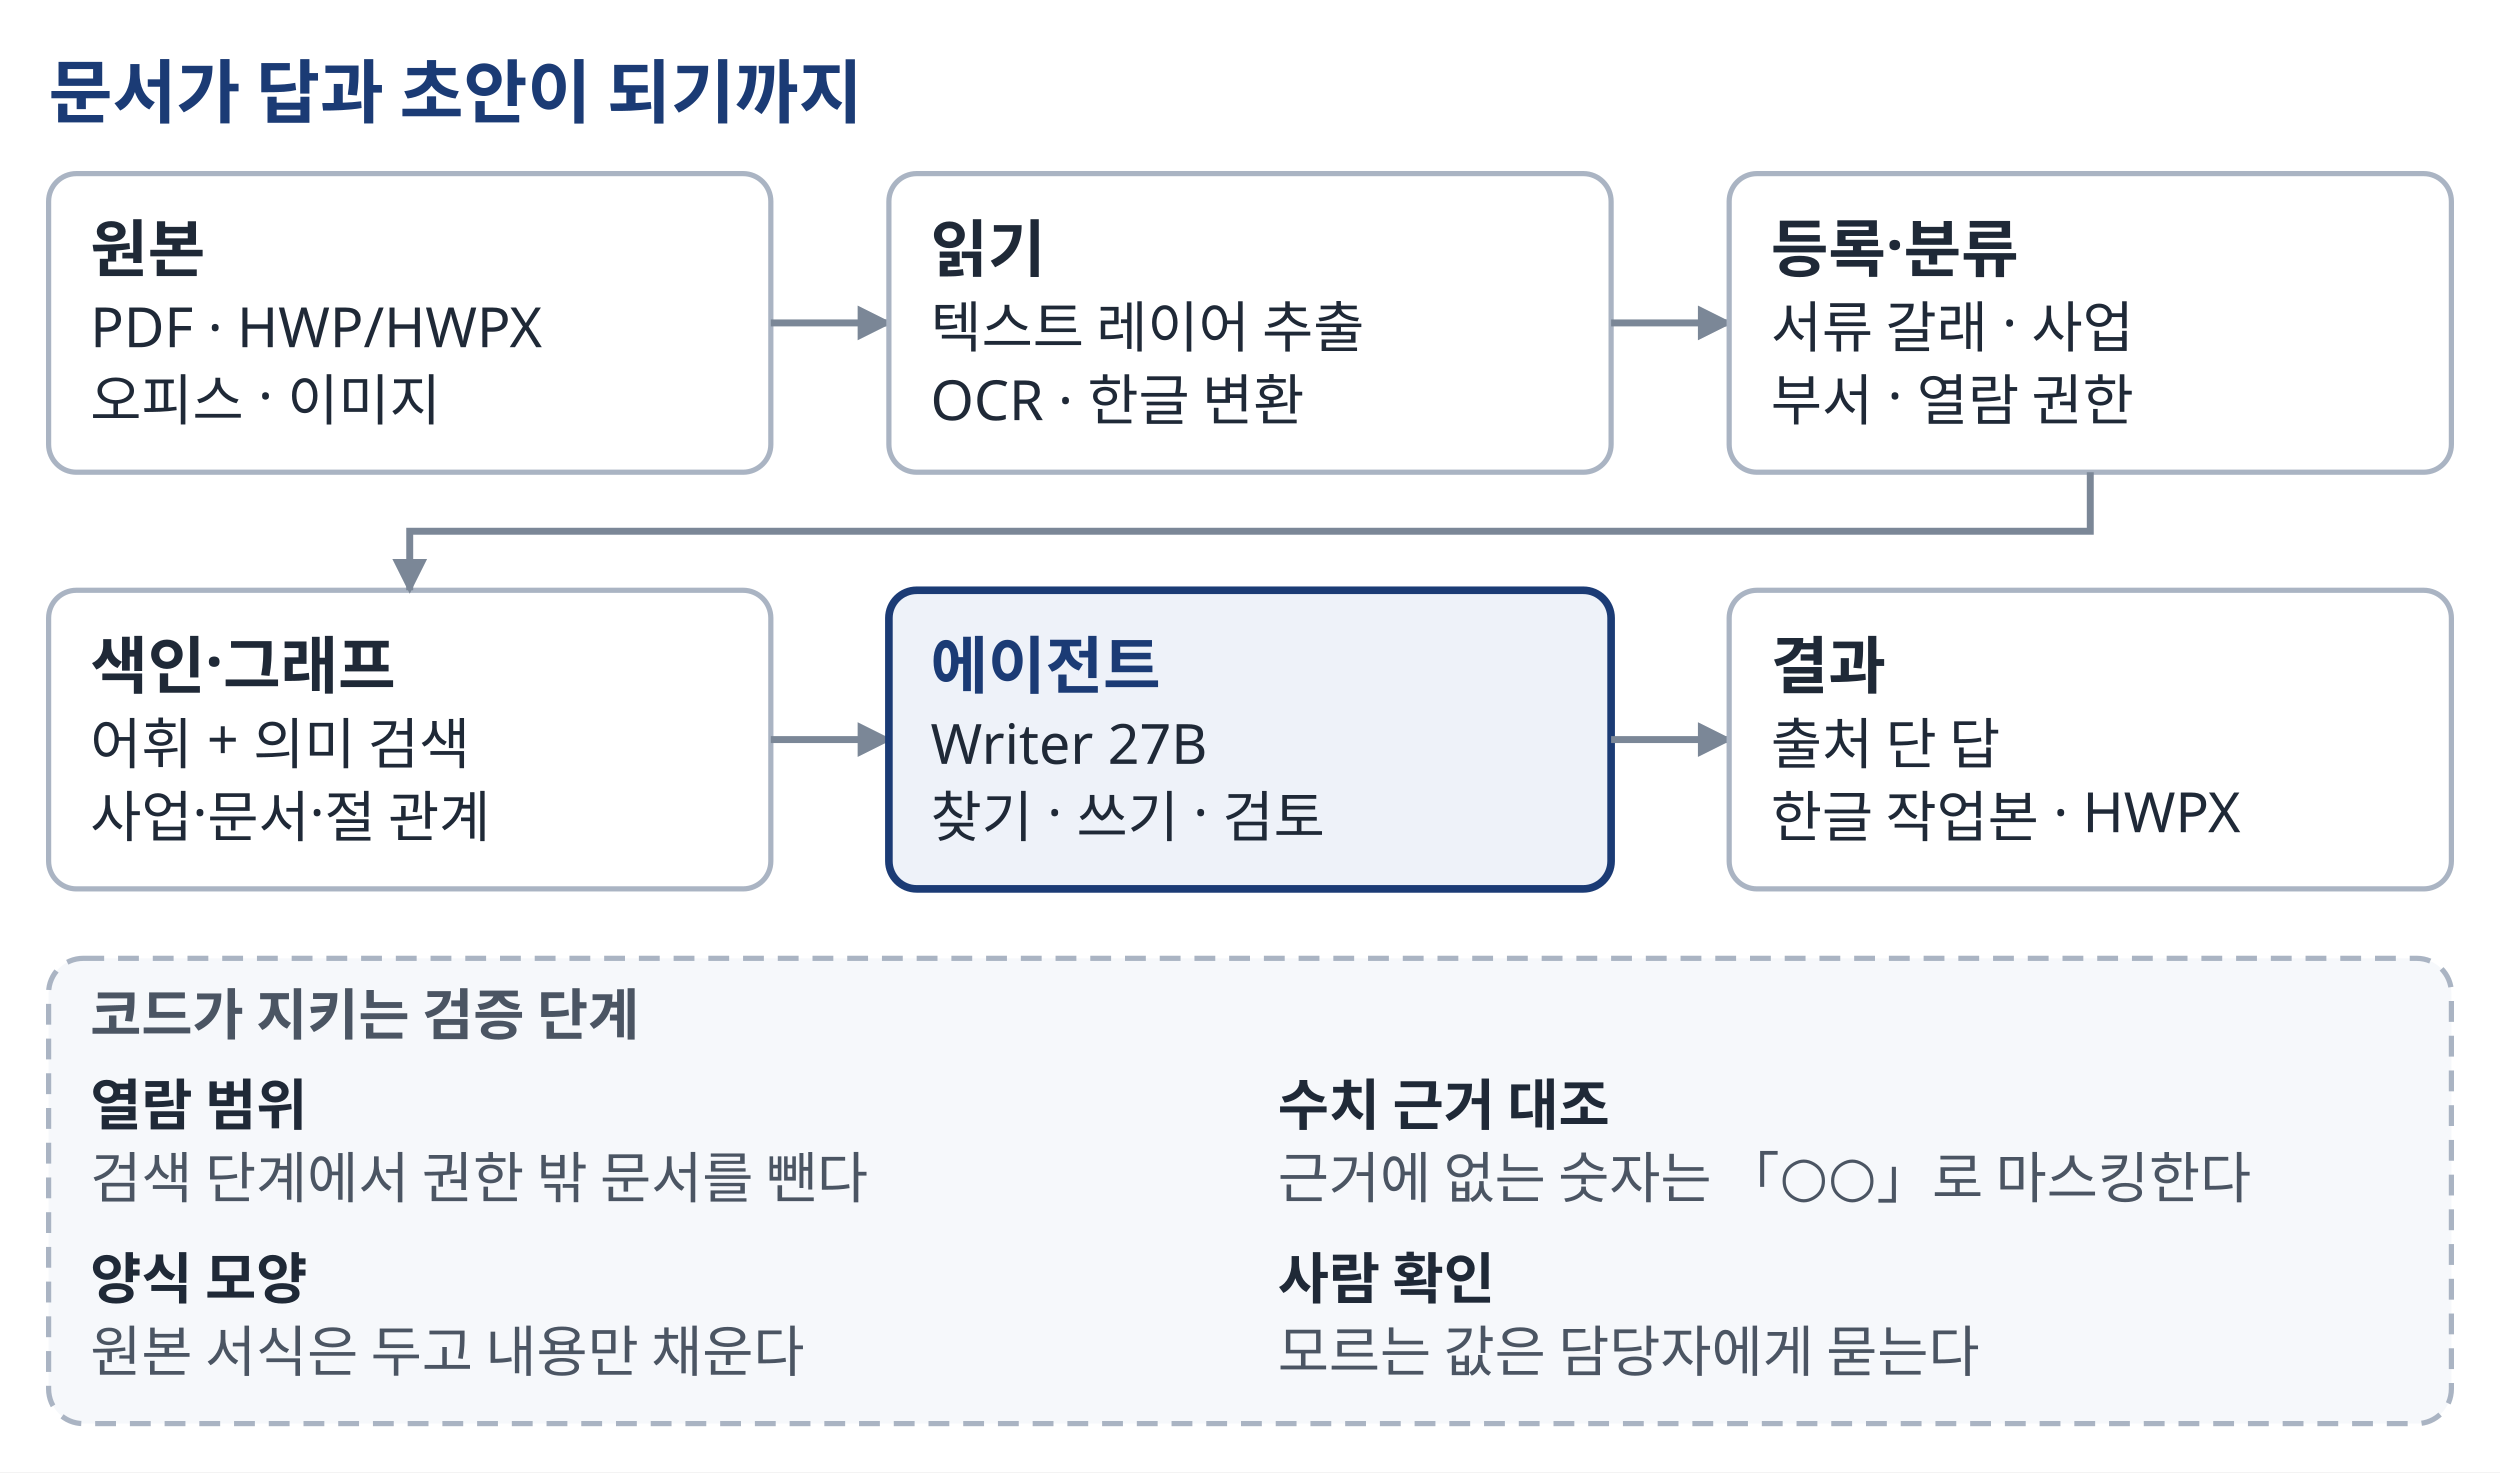
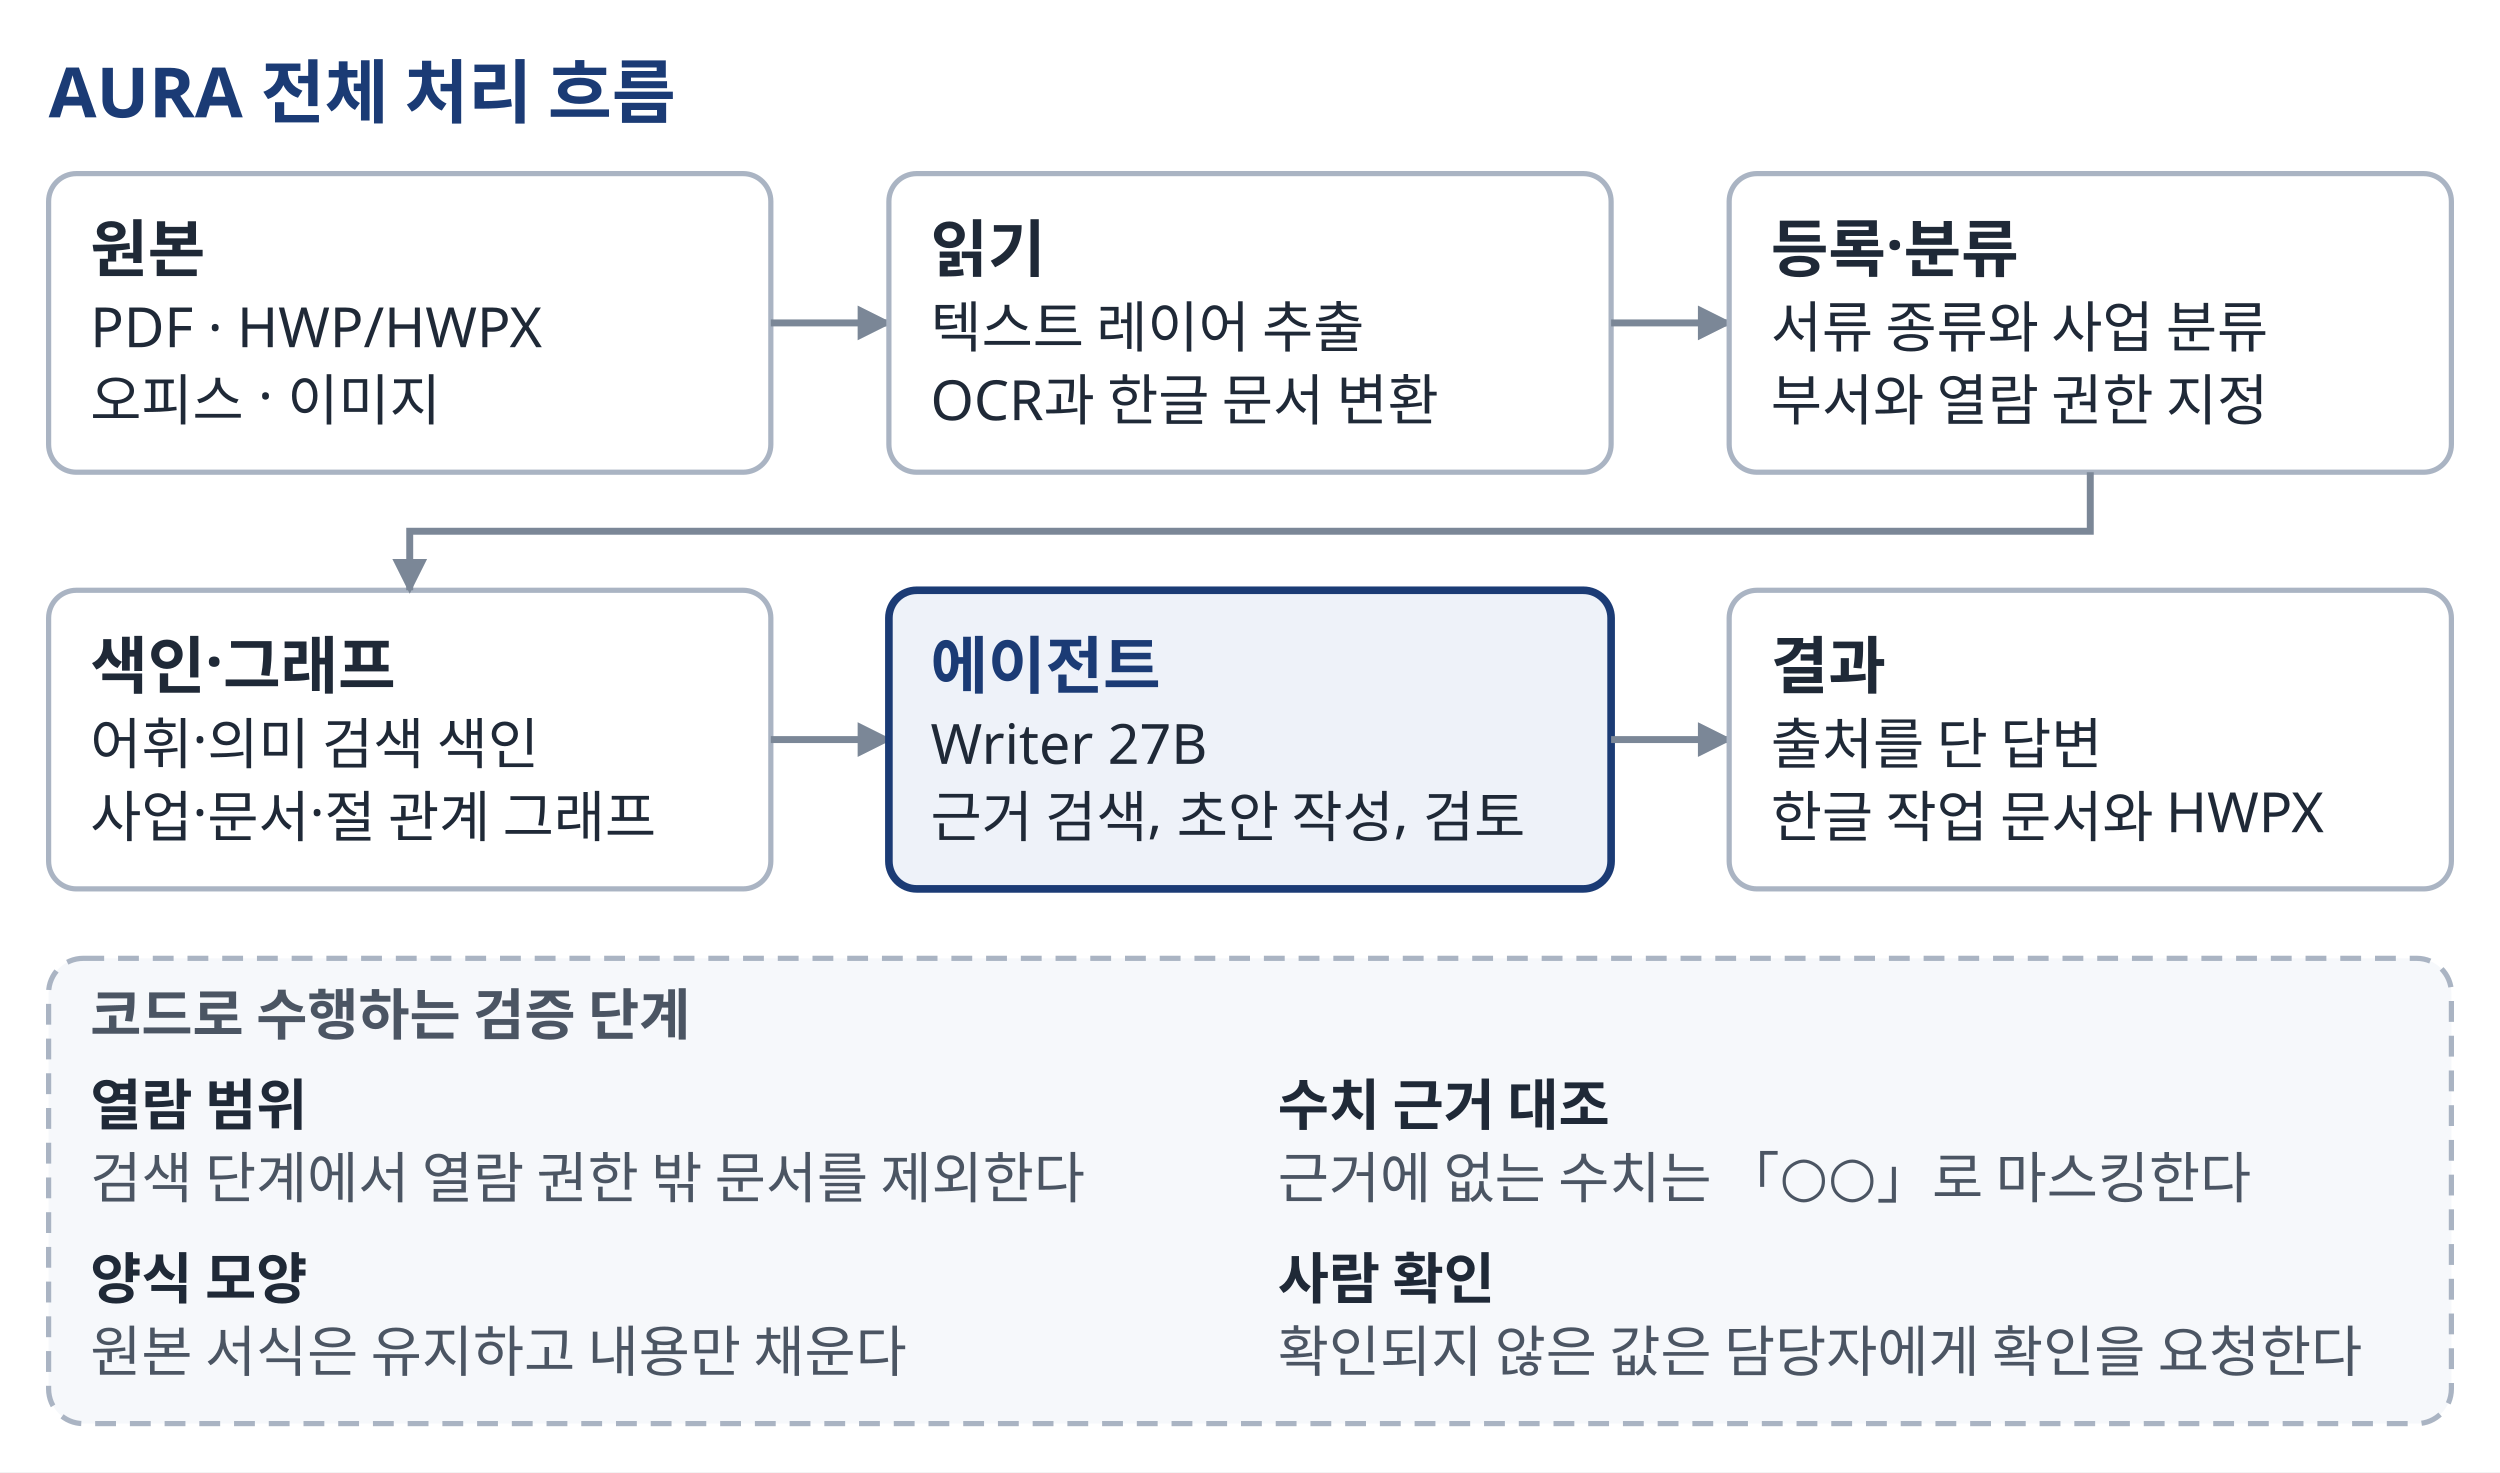
<svg xmlns="http://www.w3.org/2000/svg" width="720" height="424" viewBox="0 0 720 424" font-family="Pretendard, 'Noto Sans KR', 'Apple SD Gothic Neo', 'Malgun Gothic', sans-serif">
  <defs>
    <marker id="head" viewBox="0 0 10 10" refX="9" refY="5" markerWidth="5" markerHeight="5" orient="auto-start-reverse">
      <path d="M0,0 L10,5 L0,10 z" fill="#7b8797" />
    </marker>
    <marker id="tail" viewBox="0 0 10 10" refX="9" refY="5" markerWidth="5" markerHeight="5" orient="auto-start-reverse">
      <path d="M0,0 L10,5 L0,10 z" fill="#7b8797" />
    </marker>
  </defs>
  <rect width="720" height="424" fill="#ffffff" />
-   <text x="14.0" y="33.8" font-size="20" font-weight="700" fill="#1b3b75" text-anchor="start">문서가 답과 초안이 되기까지</text>
+   <text x="14.0" y="33.8" font-size="20" font-weight="700" fill="#1b3b75" text-anchor="start">AURA 전체 처리 흐름</text>
  <rect x="14.0" y="50.0" width="208.0" height="86.0" rx="8" fill="#ffffff" stroke="#aab4c3" stroke-width="1.5" />
  <text x="26.0" y="78.2" font-size="18" font-weight="700" fill="#1f2937" text-anchor="start">원본</text>
  <text x="26.0" y="100.0" font-size="16" font-weight="400" fill="#1f2937" text-anchor="start">PDF · HWP/HWPX</text>
  <text x="26.0" y="121.0" font-size="16" font-weight="400" fill="#1f2937" text-anchor="start">오피스 · 이미지</text>
  <path d="M222.0,93.0 L256.0,93.0" fill="none" stroke="#7b8797" stroke-width="2.0" marker-end="url(#head)" />
  <rect x="256.0" y="50.0" width="208.0" height="86.0" rx="8" fill="#ffffff" stroke="#aab4c3" stroke-width="1.5" />
  <text x="268.0" y="78.2" font-size="18" font-weight="700" fill="#1f2937" text-anchor="start">읽기</text>
  <text x="268.0" y="100.0" font-size="16" font-weight="400" fill="#1f2937" text-anchor="start">텍스트 레이어 추출</text>
-   <text x="268.0" y="121.0" font-size="16" font-weight="400" fill="#1f2937" text-anchor="start">OCR · 한글 변환</text>
+   <text x="268.0" y="121.0" font-size="16" font-weight="400" fill="#1f2937" text-anchor="start">OCR과 한글 문서 변환</text>
  <path d="M464.0,93.0 L498.0,93.0" fill="none" stroke="#7b8797" stroke-width="2.0" marker-end="url(#head)" />
  <rect x="498.0" y="50.0" width="208.0" height="86.0" rx="8" fill="#ffffff" stroke="#aab4c3" stroke-width="1.5" />
  <text x="510.0" y="78.2" font-size="18" font-weight="700" fill="#1f2937" text-anchor="start">등록·분류</text>
-   <text x="510.0" y="100.0" font-size="16" font-weight="400" fill="#1f2937" text-anchor="start">서류 갈래 · 사업</text>
-   <text x="510.0" y="121.0" font-size="16" font-weight="400" fill="#1f2937" text-anchor="start">부서 · 열람 권한</text>
+   <text x="510.0" y="100.0" font-size="16" font-weight="400" fill="#1f2937" text-anchor="start">서류 종류와 사업 분류</text>
+   <text x="510.0" y="121.0" font-size="16" font-weight="400" fill="#1f2937" text-anchor="start">부서와 열람 권한 지정</text>
  <rect x="14.0" y="170.0" width="208.0" height="86.0" rx="8" fill="#ffffff" stroke="#aab4c3" stroke-width="1.5" />
  <text x="26.0" y="198.2" font-size="18" font-weight="700" fill="#1f2937" text-anchor="start">색인·그래프</text>
-   <text x="26.0" y="220.0" font-size="16" font-weight="400" fill="#1f2937" text-anchor="start">어휘 + 의미 검색</text>
-   <text x="26.0" y="241.0" font-size="16" font-weight="400" fill="#1f2937" text-anchor="start">사업·문서·절 관계</text>
+   <text x="26.0" y="220.0" font-size="16" font-weight="400" fill="#1f2937" text-anchor="start">어휘·의미 검색 색인</text>
+   <text x="26.0" y="241.0" font-size="16" font-weight="400" fill="#1f2937" text-anchor="start">사업·문서·절 관계 그래프</text>
  <path d="M222.0,213.0 L256.0,213.0" fill="none" stroke="#7b8797" stroke-width="2.0" marker-end="url(#head)" />
  <rect x="256.0" y="170.0" width="208.0" height="86.0" rx="8" fill="#eef2f9" stroke="#1b3b75" stroke-width="2.2" />
  <text x="268.0" y="198.2" font-size="18" font-weight="700" fill="#1b3b75" text-anchor="start">에이전트</text>
  <text x="268.0" y="220.0" font-size="16" font-weight="400" fill="#1f2937" text-anchor="start">Writer 27B</text>
-   <text x="268.0" y="241.0" font-size="16" font-weight="400" fill="#1f2937" text-anchor="start">찾기 · 쓰기 · 검토</text>
+   <text x="268.0" y="241.0" font-size="16" font-weight="400" fill="#1f2937" text-anchor="start">근거 검색, 초안 작성, 검토</text>
  <path d="M464.0,213.0 L498.0,213.0" fill="none" stroke="#7b8797" stroke-width="2.0" marker-end="url(#head)" />
  <rect x="498.0" y="170.0" width="208.0" height="86.0" rx="8" fill="#ffffff" stroke="#aab4c3" stroke-width="1.5" />
  <text x="510.0" y="198.2" font-size="18" font-weight="700" fill="#1f2937" text-anchor="start">결과</text>
-   <text x="510.0" y="220.0" font-size="16" font-weight="400" fill="#1f2937" text-anchor="start">출처 단 답</text>
-   <text x="510.0" y="241.0" font-size="16" font-weight="400" fill="#1f2937" text-anchor="start">한글 작업본 · HWPX</text>
+   <text x="510.0" y="220.0" font-size="16" font-weight="400" fill="#1f2937" text-anchor="start">출처를 단 답변</text>
+   <text x="510.0" y="241.0" font-size="16" font-weight="400" fill="#1f2937" text-anchor="start">한글 작업 문서와 HWPX</text>
  <path d="M602.0,136.0 L602.0,153.0 L118.0,153.0 L118.0,170.0" fill="none" stroke="#7b8797" stroke-width="2.0" marker-end="url(#head)" />
  <rect x="14.0" y="276.0" width="692.0" height="134.0" rx="10" fill="#f6f8fb" stroke="#aab4c3" stroke-width="1.5" stroke-dasharray="6 4" />
-   <text x="26.0" y="298.0" font-size="16" font-weight="700" fill="#4b5563" text-anchor="start">코드가 지키는 검증 단계</text>
+   <text x="26.0" y="298.0" font-size="16" font-weight="700" fill="#4b5563" text-anchor="start">코드로 수행하는 검증 단계</text>
  <text x="26.0" y="324.0" font-size="16" font-weight="700" fill="#1f2937" text-anchor="start">열람 범위</text>
-   <text x="26.0" y="345.0" font-size="16" font-weight="400" fill="#4b5563" text-anchor="start">검색 단계에서 권한 밖 문서를 뺀다</text>
+   <text x="26.0" y="345.0" font-size="16" font-weight="400" fill="#4b5563" text-anchor="start">검색 단계에서 열람 권한 밖 문서를 제외한다</text>
  <text x="368.0" y="324.0" font-size="16" font-weight="700" fill="#1f2937" text-anchor="start">수치 근거 대조</text>
-   <text x="368.0" y="345.0" font-size="16" font-weight="400" fill="#4b5563" text-anchor="start">근거에 없는 숫자는 「○○」로 마스킹한다</text>
+   <text x="368.0" y="345.0" font-size="16" font-weight="400" fill="#4b5563" text-anchor="start">근거에 없는 수치는 「○○」로 마스킹한다</text>
  <text x="26.0" y="374.0" font-size="16" font-weight="700" fill="#1f2937" text-anchor="start">양식 모양</text>
-   <text x="26.0" y="395.0" font-size="16" font-weight="400" fill="#4b5563" text-anchor="start">원본 서식은 두고 내용만 채운다</text>
+   <text x="26.0" y="395.0" font-size="16" font-weight="400" fill="#4b5563" text-anchor="start">원본 서식은 유지하고 내용만 채운다</text>
  <text x="368.0" y="374.0" font-size="16" font-weight="700" fill="#1f2937" text-anchor="start">사람 확인</text>
-   <text x="368.0" y="395.0" font-size="16" font-weight="400" fill="#4b5563" text-anchor="start">모르는 값은 담당자에게 묻는다</text>
+   <text x="368.0" y="395.0" font-size="16" font-weight="400" fill="#4b5563" text-anchor="start">확인되지 않은 값은 담당자에게 확인을 요청한다</text>
</svg>
